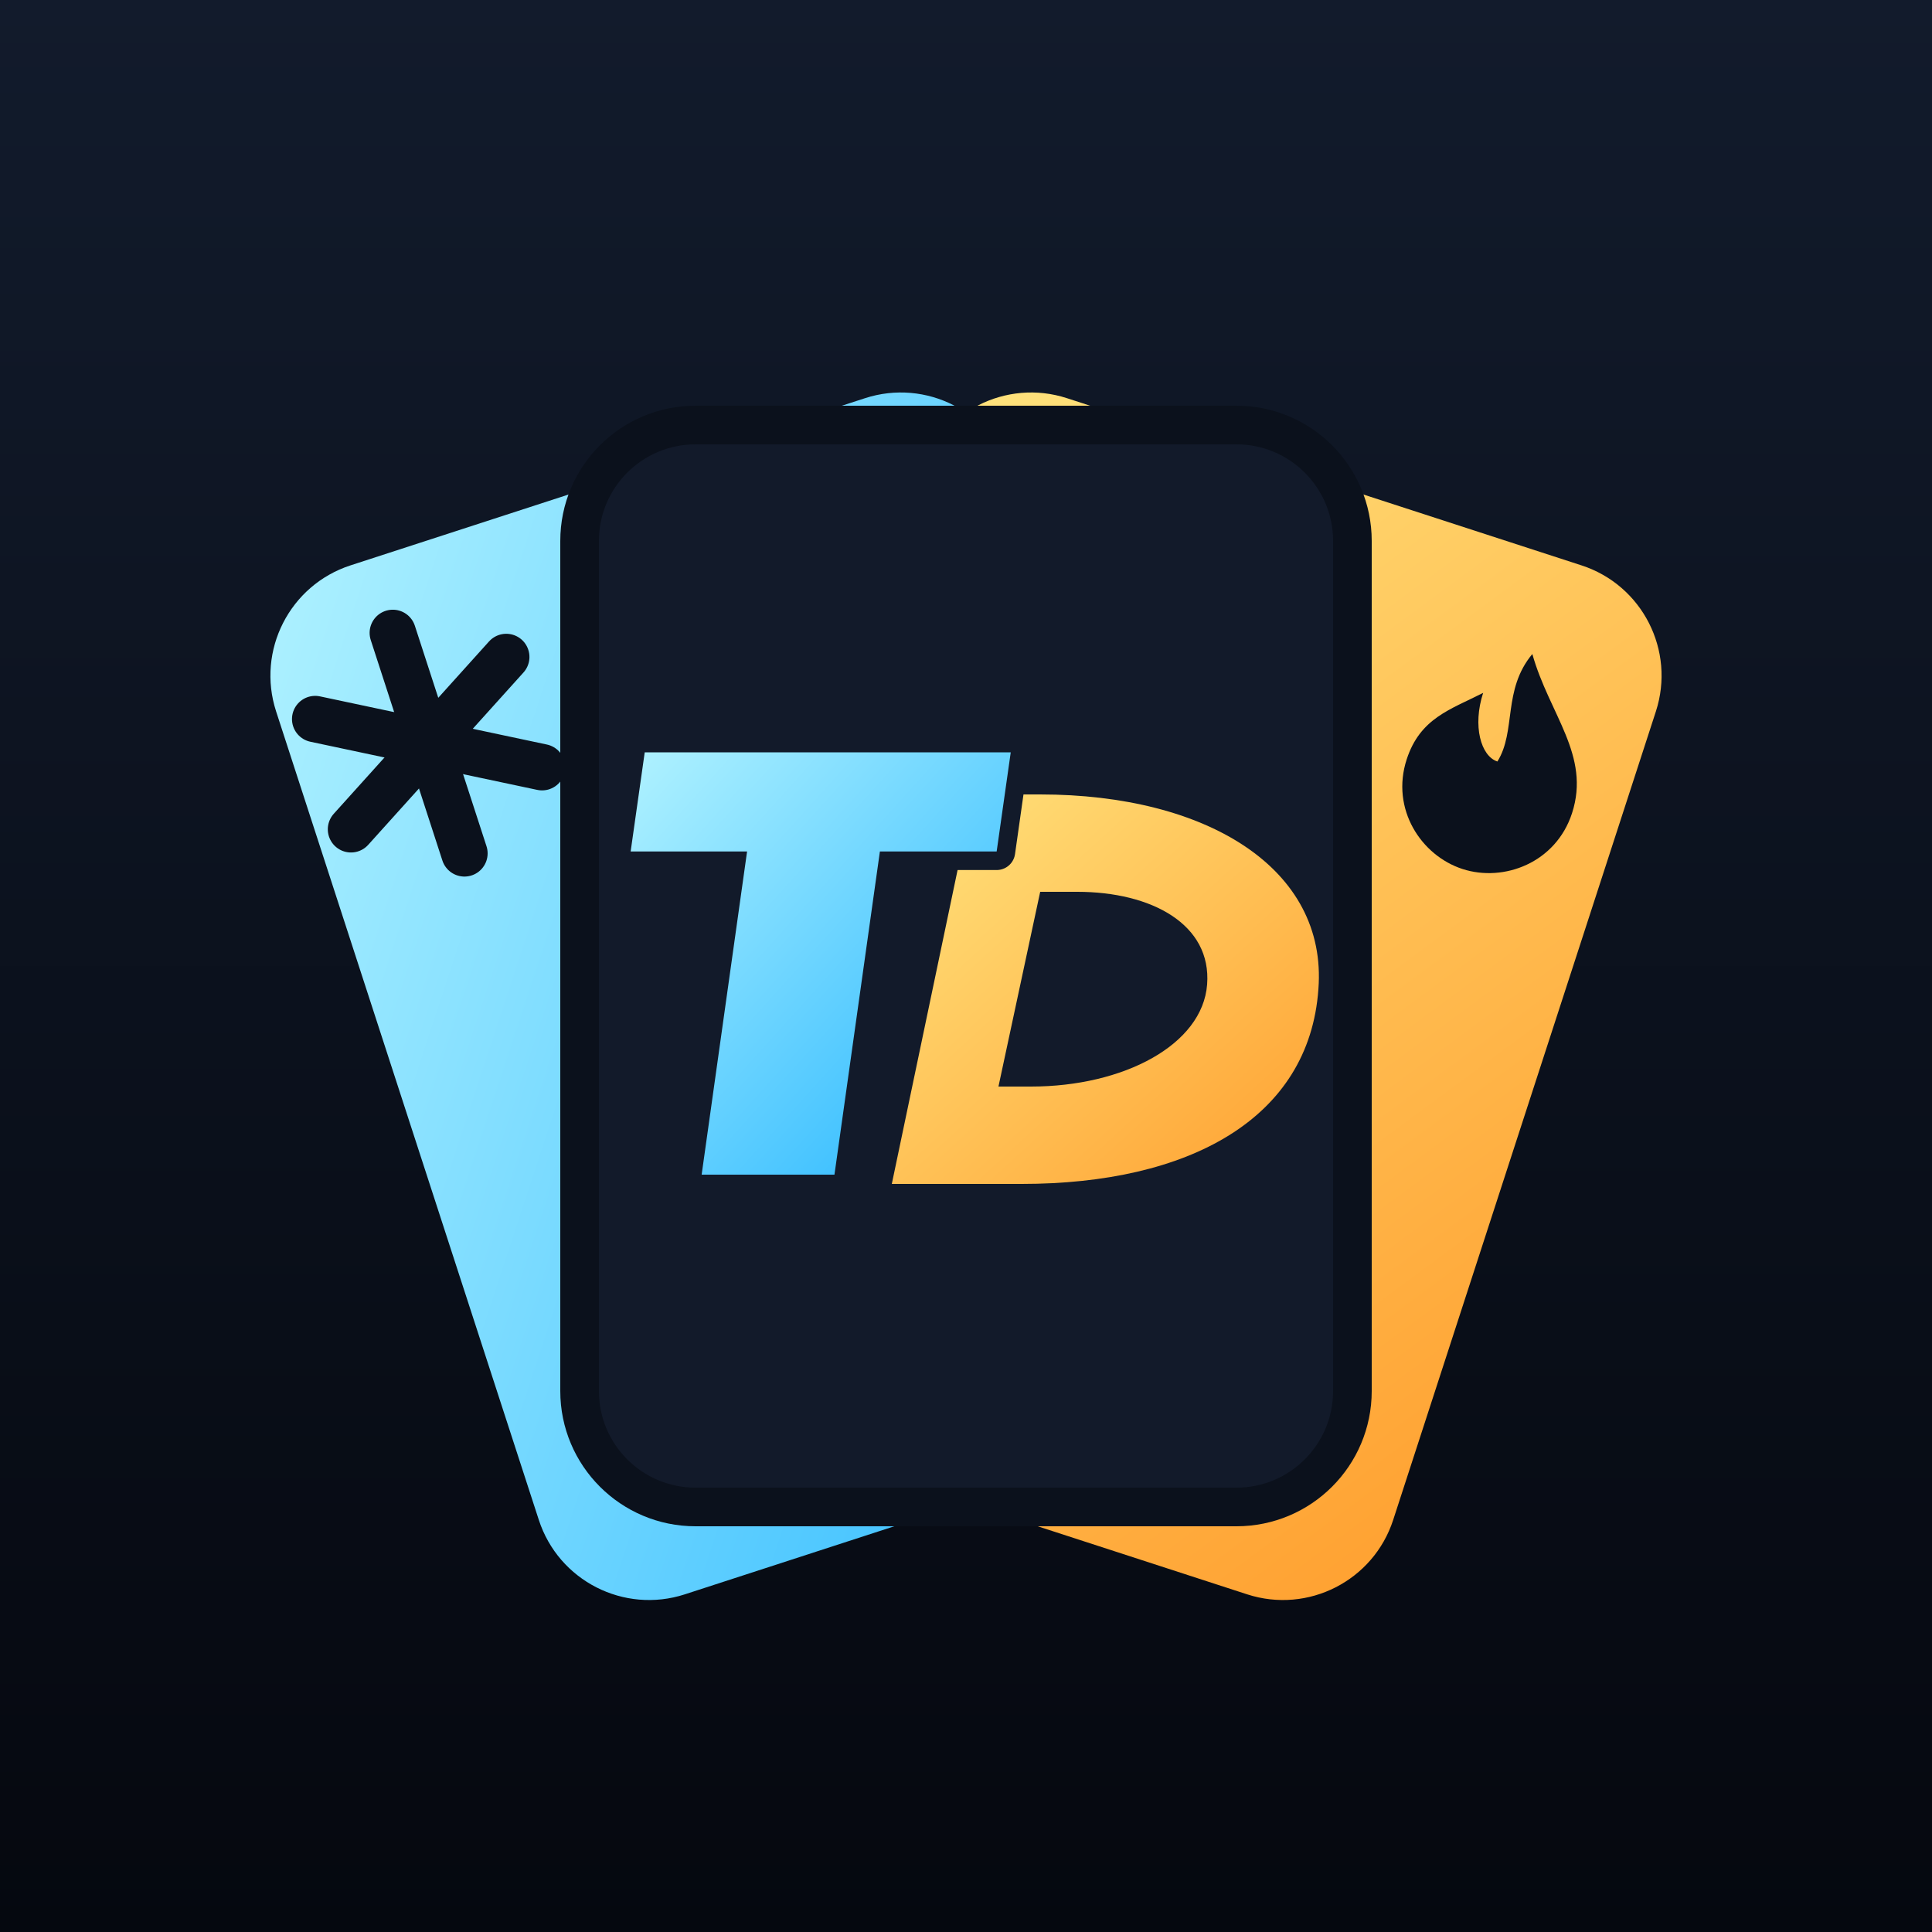
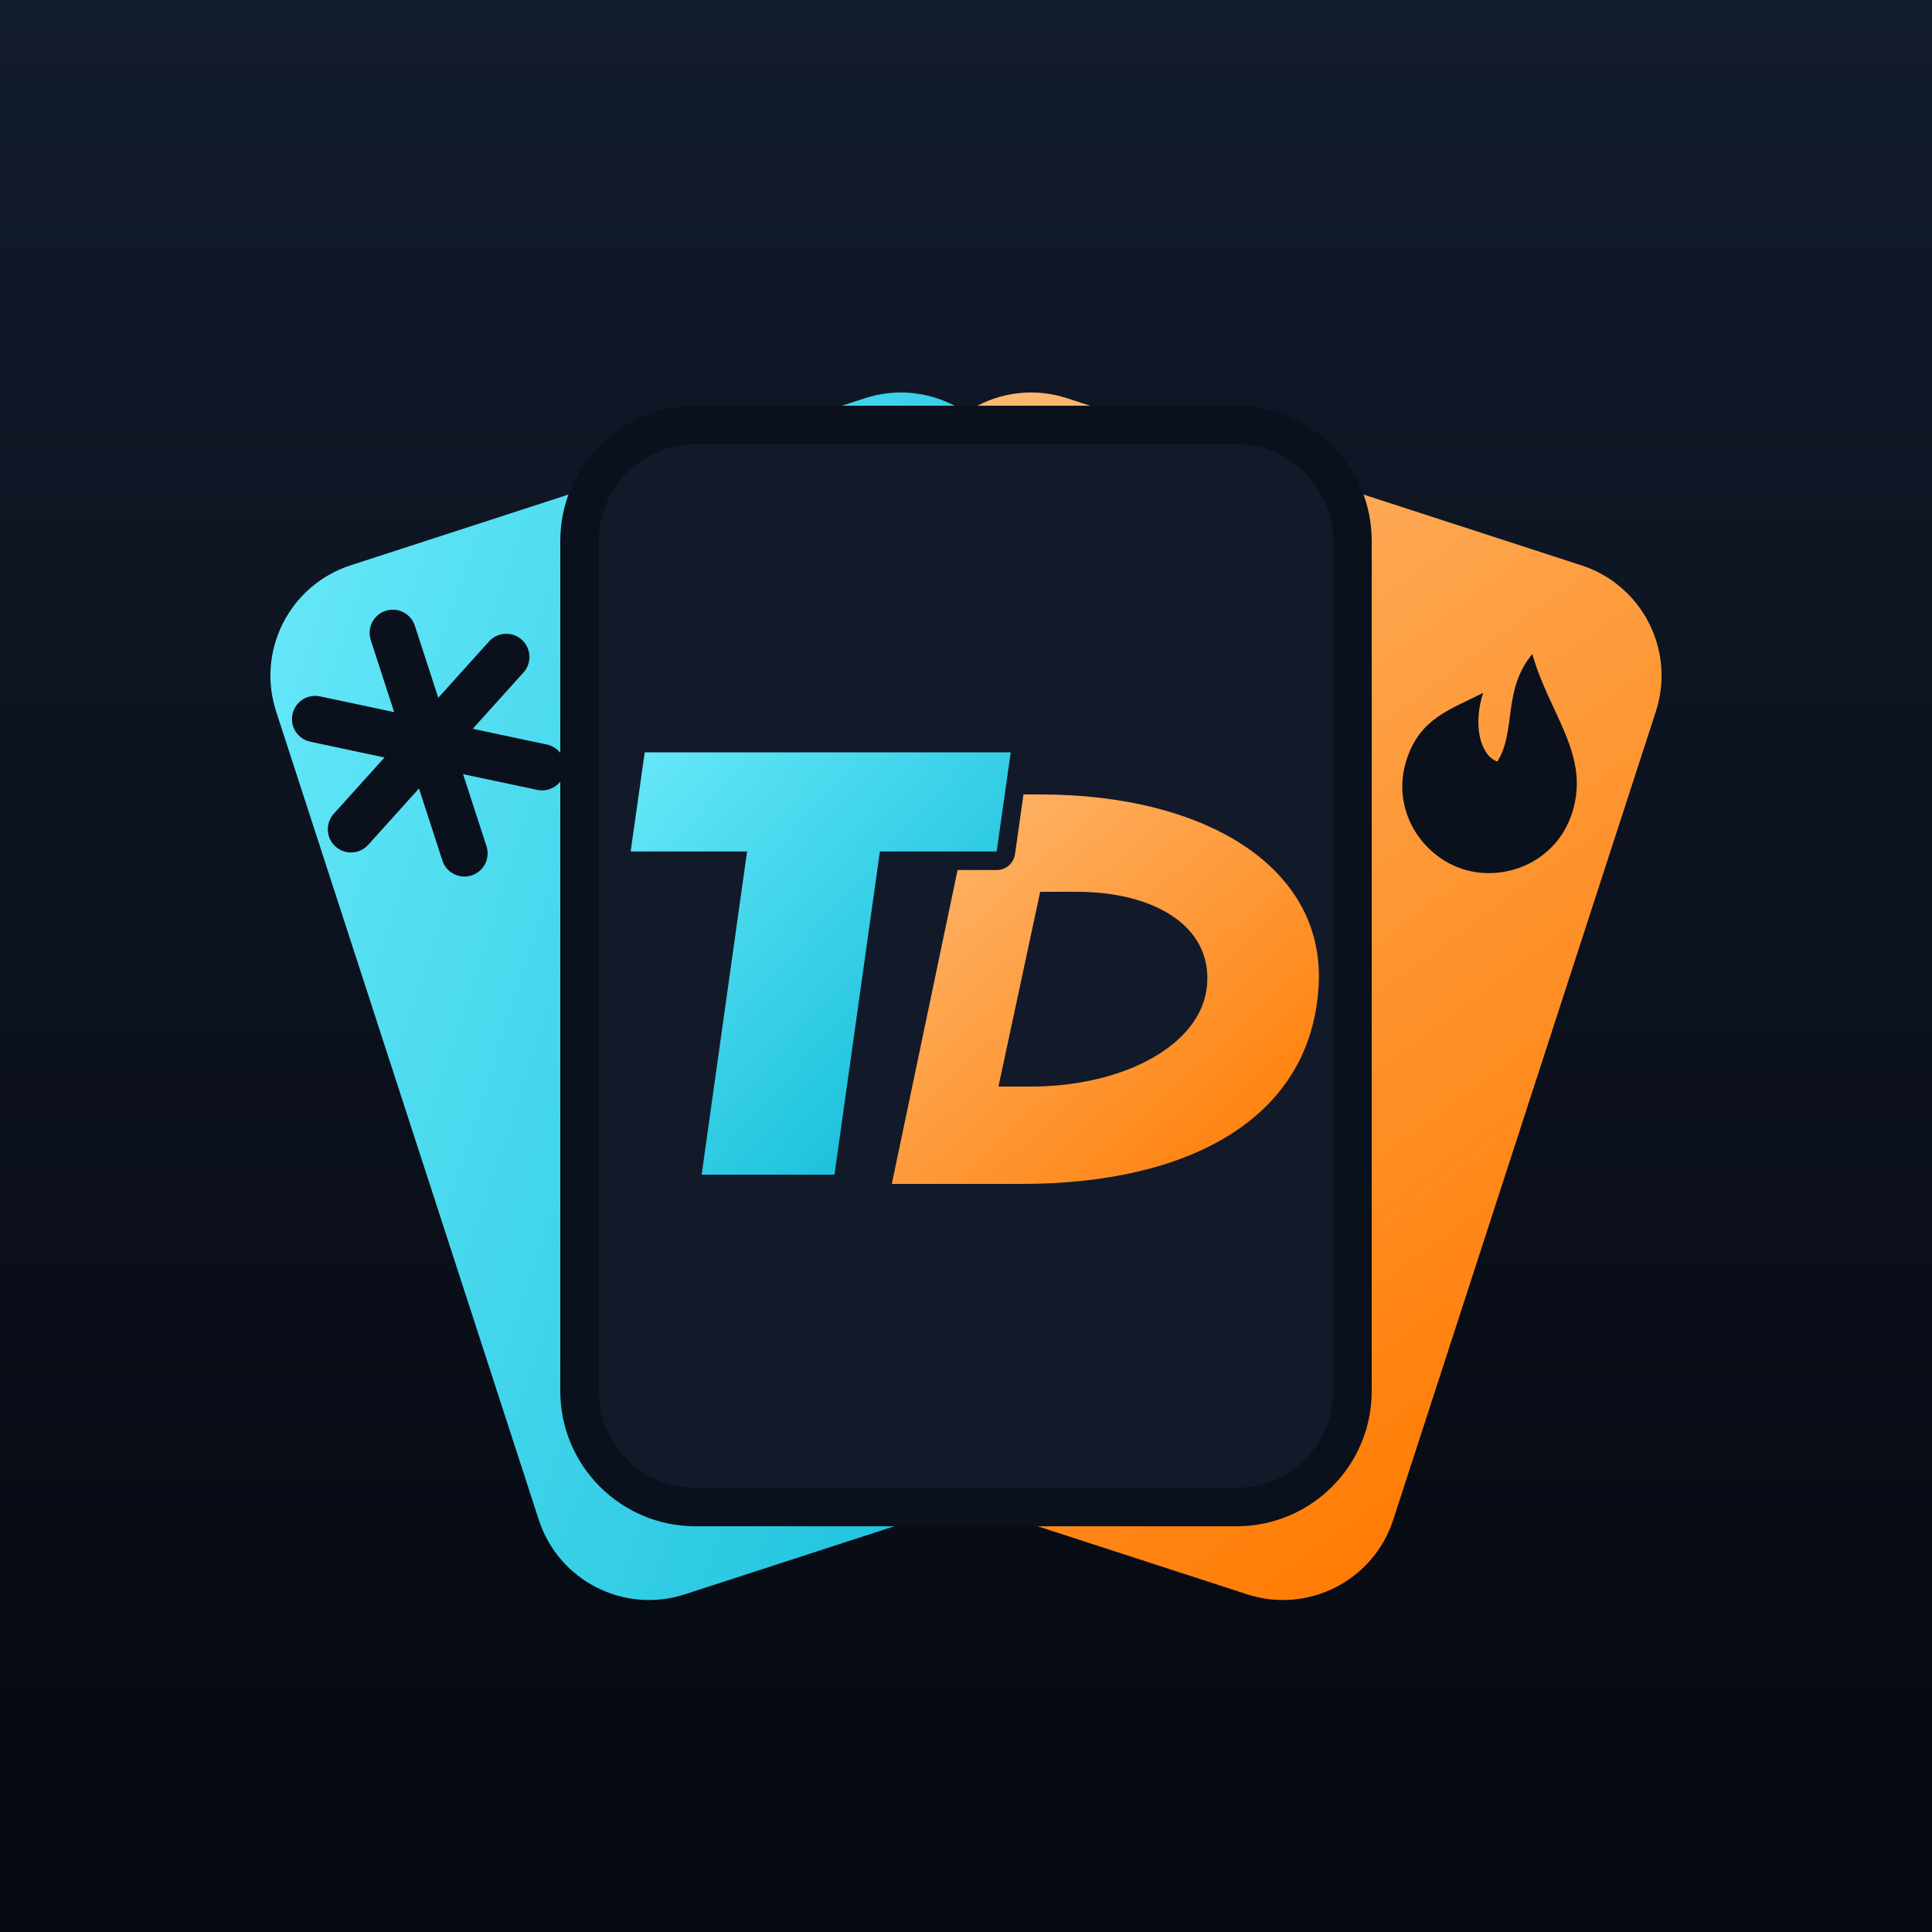
<svg xmlns="http://www.w3.org/2000/svg" viewBox="0 0 100 100" width="512" height="512" role="img" aria-label="TechDeck app icon">
  <defs>
    <linearGradient id="ibg" x1="0" y1="0" x2="0" y2="1">
      <stop offset="0" stop-color="#121B2C" />
      <stop offset="1" stop-color="#05080F" />
    </linearGradient>
    <linearGradient id="ibl" x1="0" y1="0" x2="1" y2="1">
-       <stop offset="0" stop-color="#B0F2FF" />
-       <stop offset="1" stop-color="#22B4FF" />
+       <stop offset="0" stop-color="#67E8F9" />
+       <stop offset="1" stop-color="#06B6D4" />
    </linearGradient>
    <linearGradient id="ior" x1="0" y1="0" x2="1" y2="1">
-       <stop offset="0" stop-color="#FFE47E" />
-       <stop offset="1" stop-color="#FFA030" />
+       <stop offset="0" stop-color="#FDBA74" />
+       <stop offset="1" stop-color="#FF7A00" />
    </linearGradient>
  </defs>
  <rect width="100" height="100" rx="0" fill="url(#ibg)" />
  <g transform="rotate(-18 50 82)">
    <rect x="30" y="22" width="40" height="56" rx="6" fill="url(#ibl)" />
    <g stroke="#0B111C" stroke-width="2.4" stroke-linecap="round">
      <line x1="37" y1="26" x2="37" y2="38" />
      <line x1="31.8" y1="29" x2="42.2" y2="35" />
      <line x1="31.8" y1="35" x2="42.2" y2="29" />
    </g>
  </g>
  <g transform="rotate(18 50 82)">
    <rect x="30" y="22" width="40" height="56" rx="6" fill="url(#ior)" />
    <path fill="#0B111C" transform="translate(63 33) scale(0.45) translate(-62 -62)" d="M62 49 C66 55 72 58 72 65 C72 71 67 75 62 75 C57 75 52 71 52 65 C52 60 55 58 58 55 C58 59 60 62 62 62 C63 58 60 54 62 49 Z" />
  </g>
  <rect x="30" y="22" width="40" height="56" rx="6" fill="#121A2A" stroke="#0B111C" stroke-width="2" />
  <g transform="translate(50 50) scale(0.48) translate(-50 -52.5)">
    <path transform="translate(42 34)" fill-rule="evenodd" fill="url(#ior)" d="M8.8 0 H16 C34 0 47 8 46 21 C45 35 32 42 14 42 H0 Z M16 10.5 L11.5 31.5 H15 C25 31.5 33.5 27 34 20.5 C34.5 14 28 10.5 20 10.5 Z" />
    <path transform="translate(11 75) scale(0.066)" d="M473 -690 376 0H159L256 -690ZM664 -690 641 -528H43L66 -690Z" fill="none" stroke="#121A2A" stroke-width="60.6" stroke-linejoin="round" />
    <path transform="translate(11 75) scale(0.066)" d="M473 -690 376 0H159L256 -690ZM664 -690 641 -528H43L66 -690Z" fill="url(#ibl)" />
  </g>
</svg>
